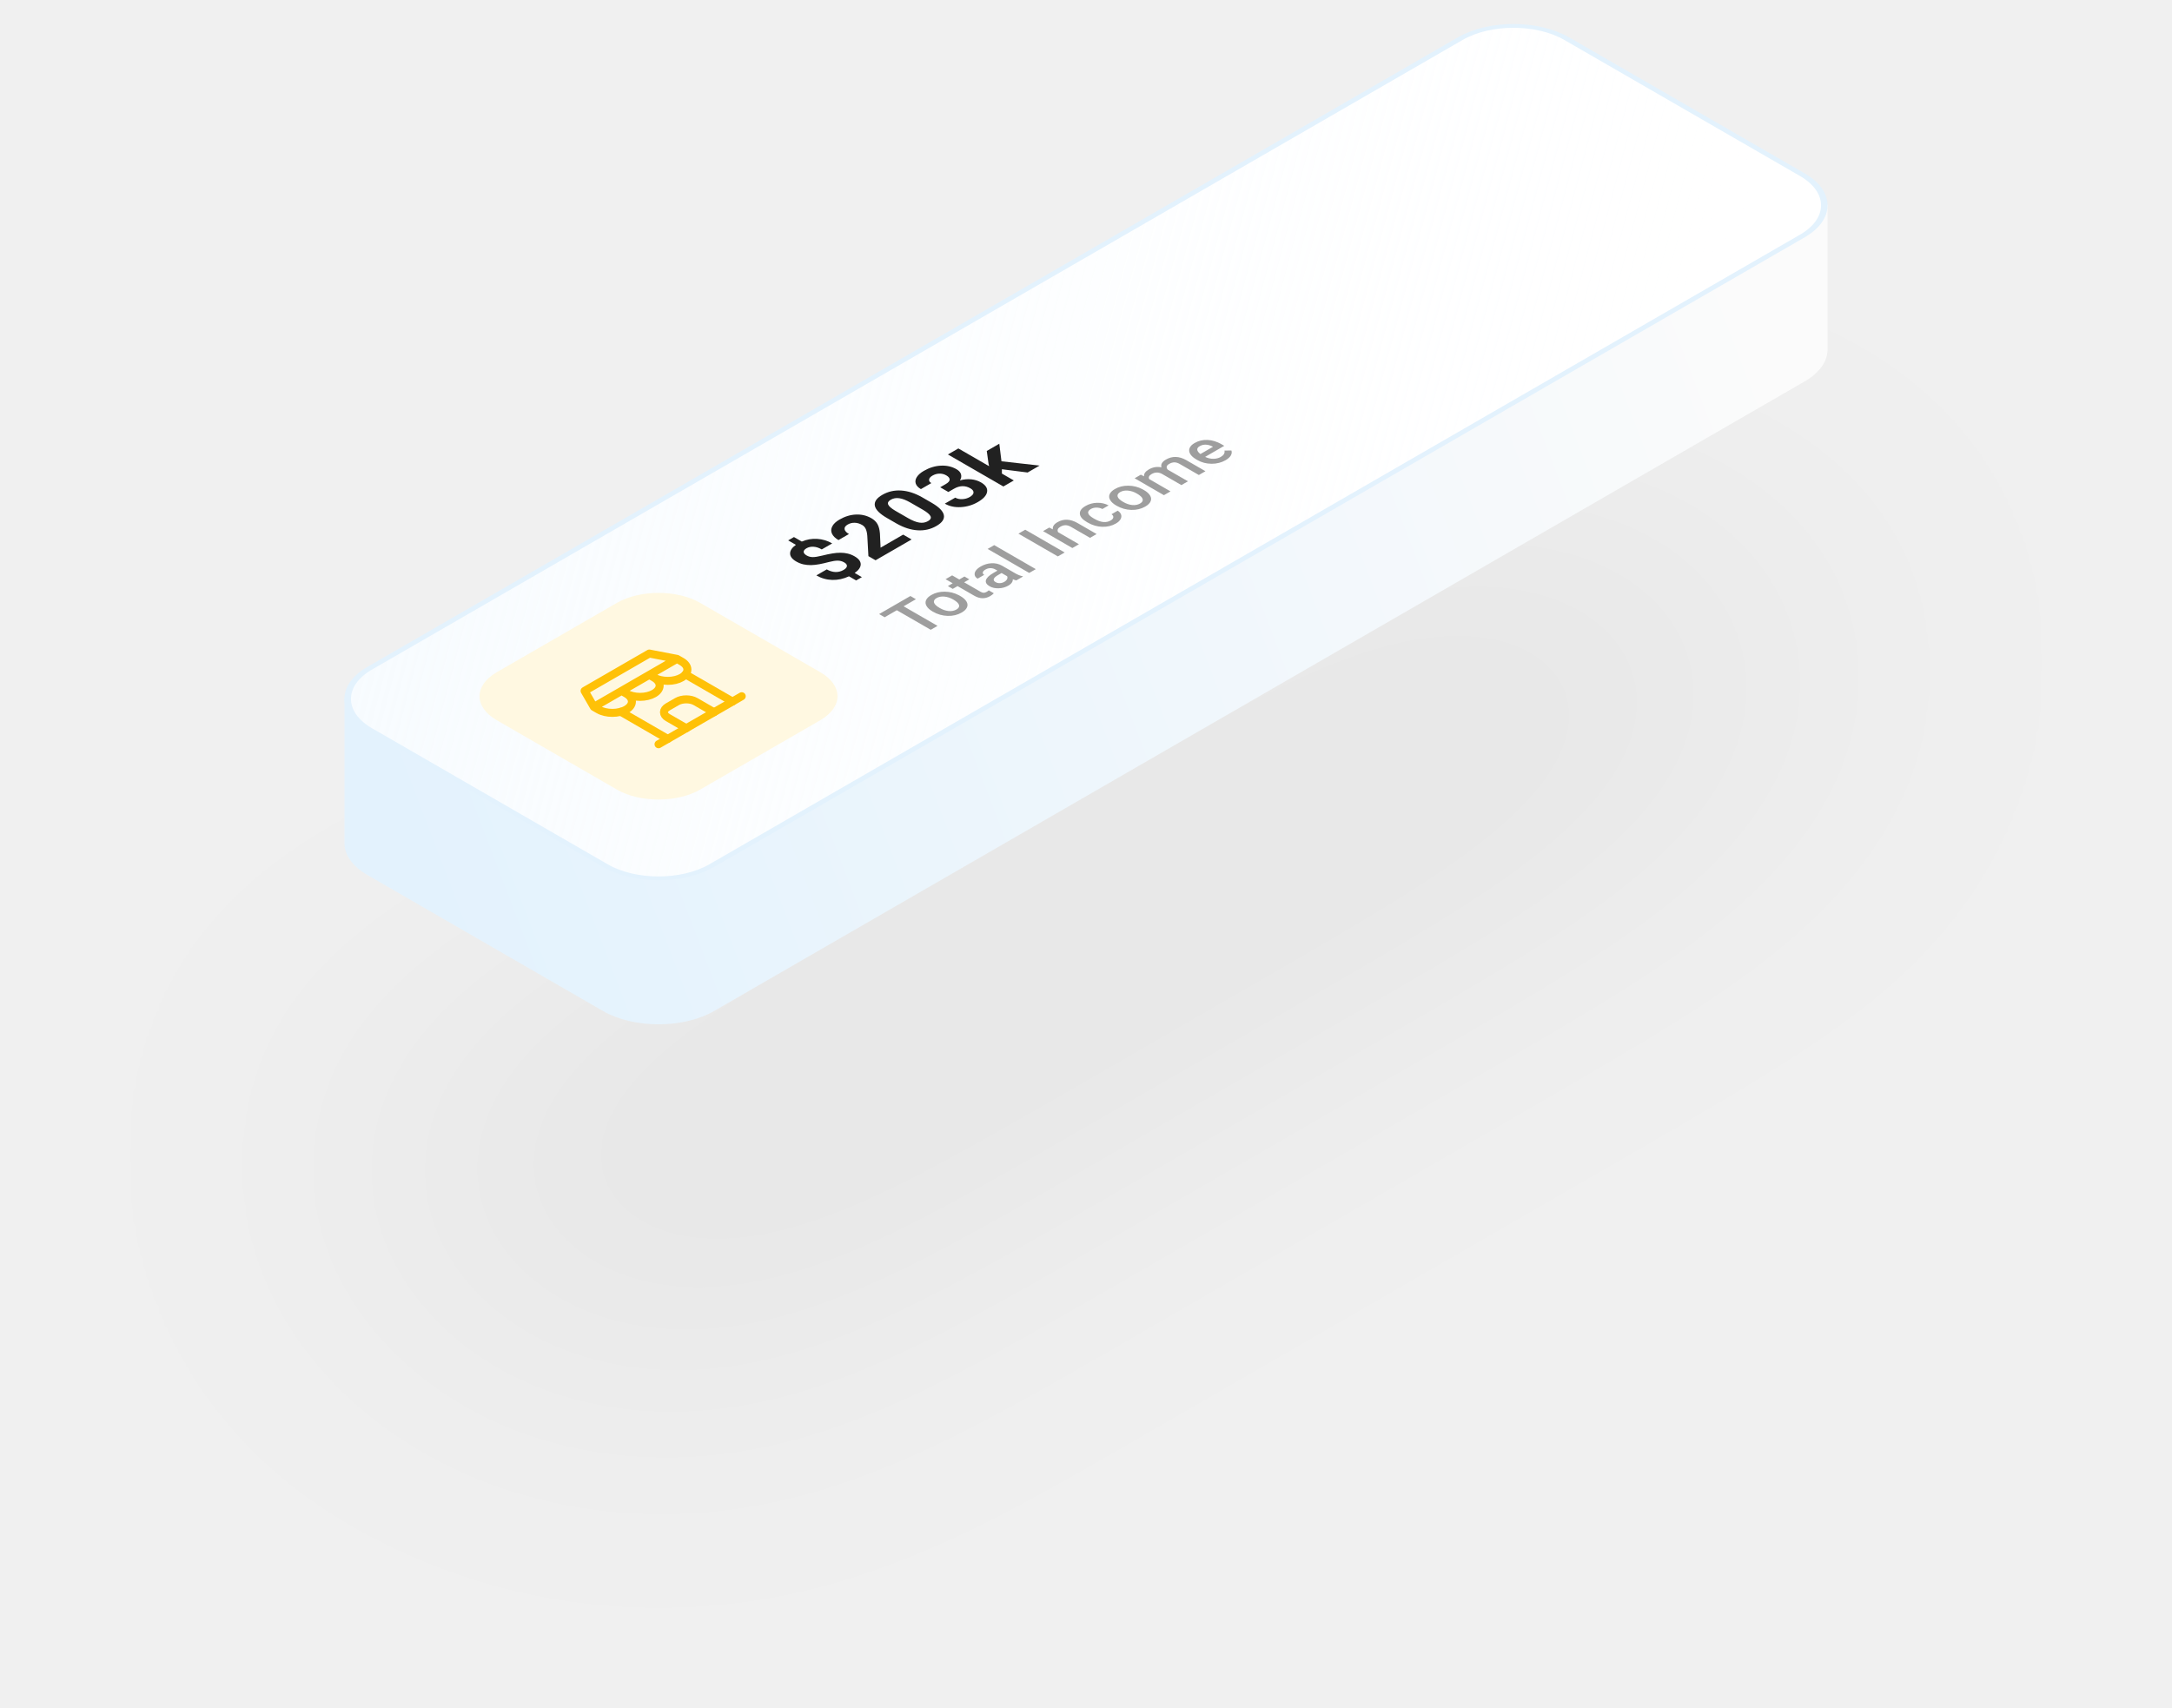
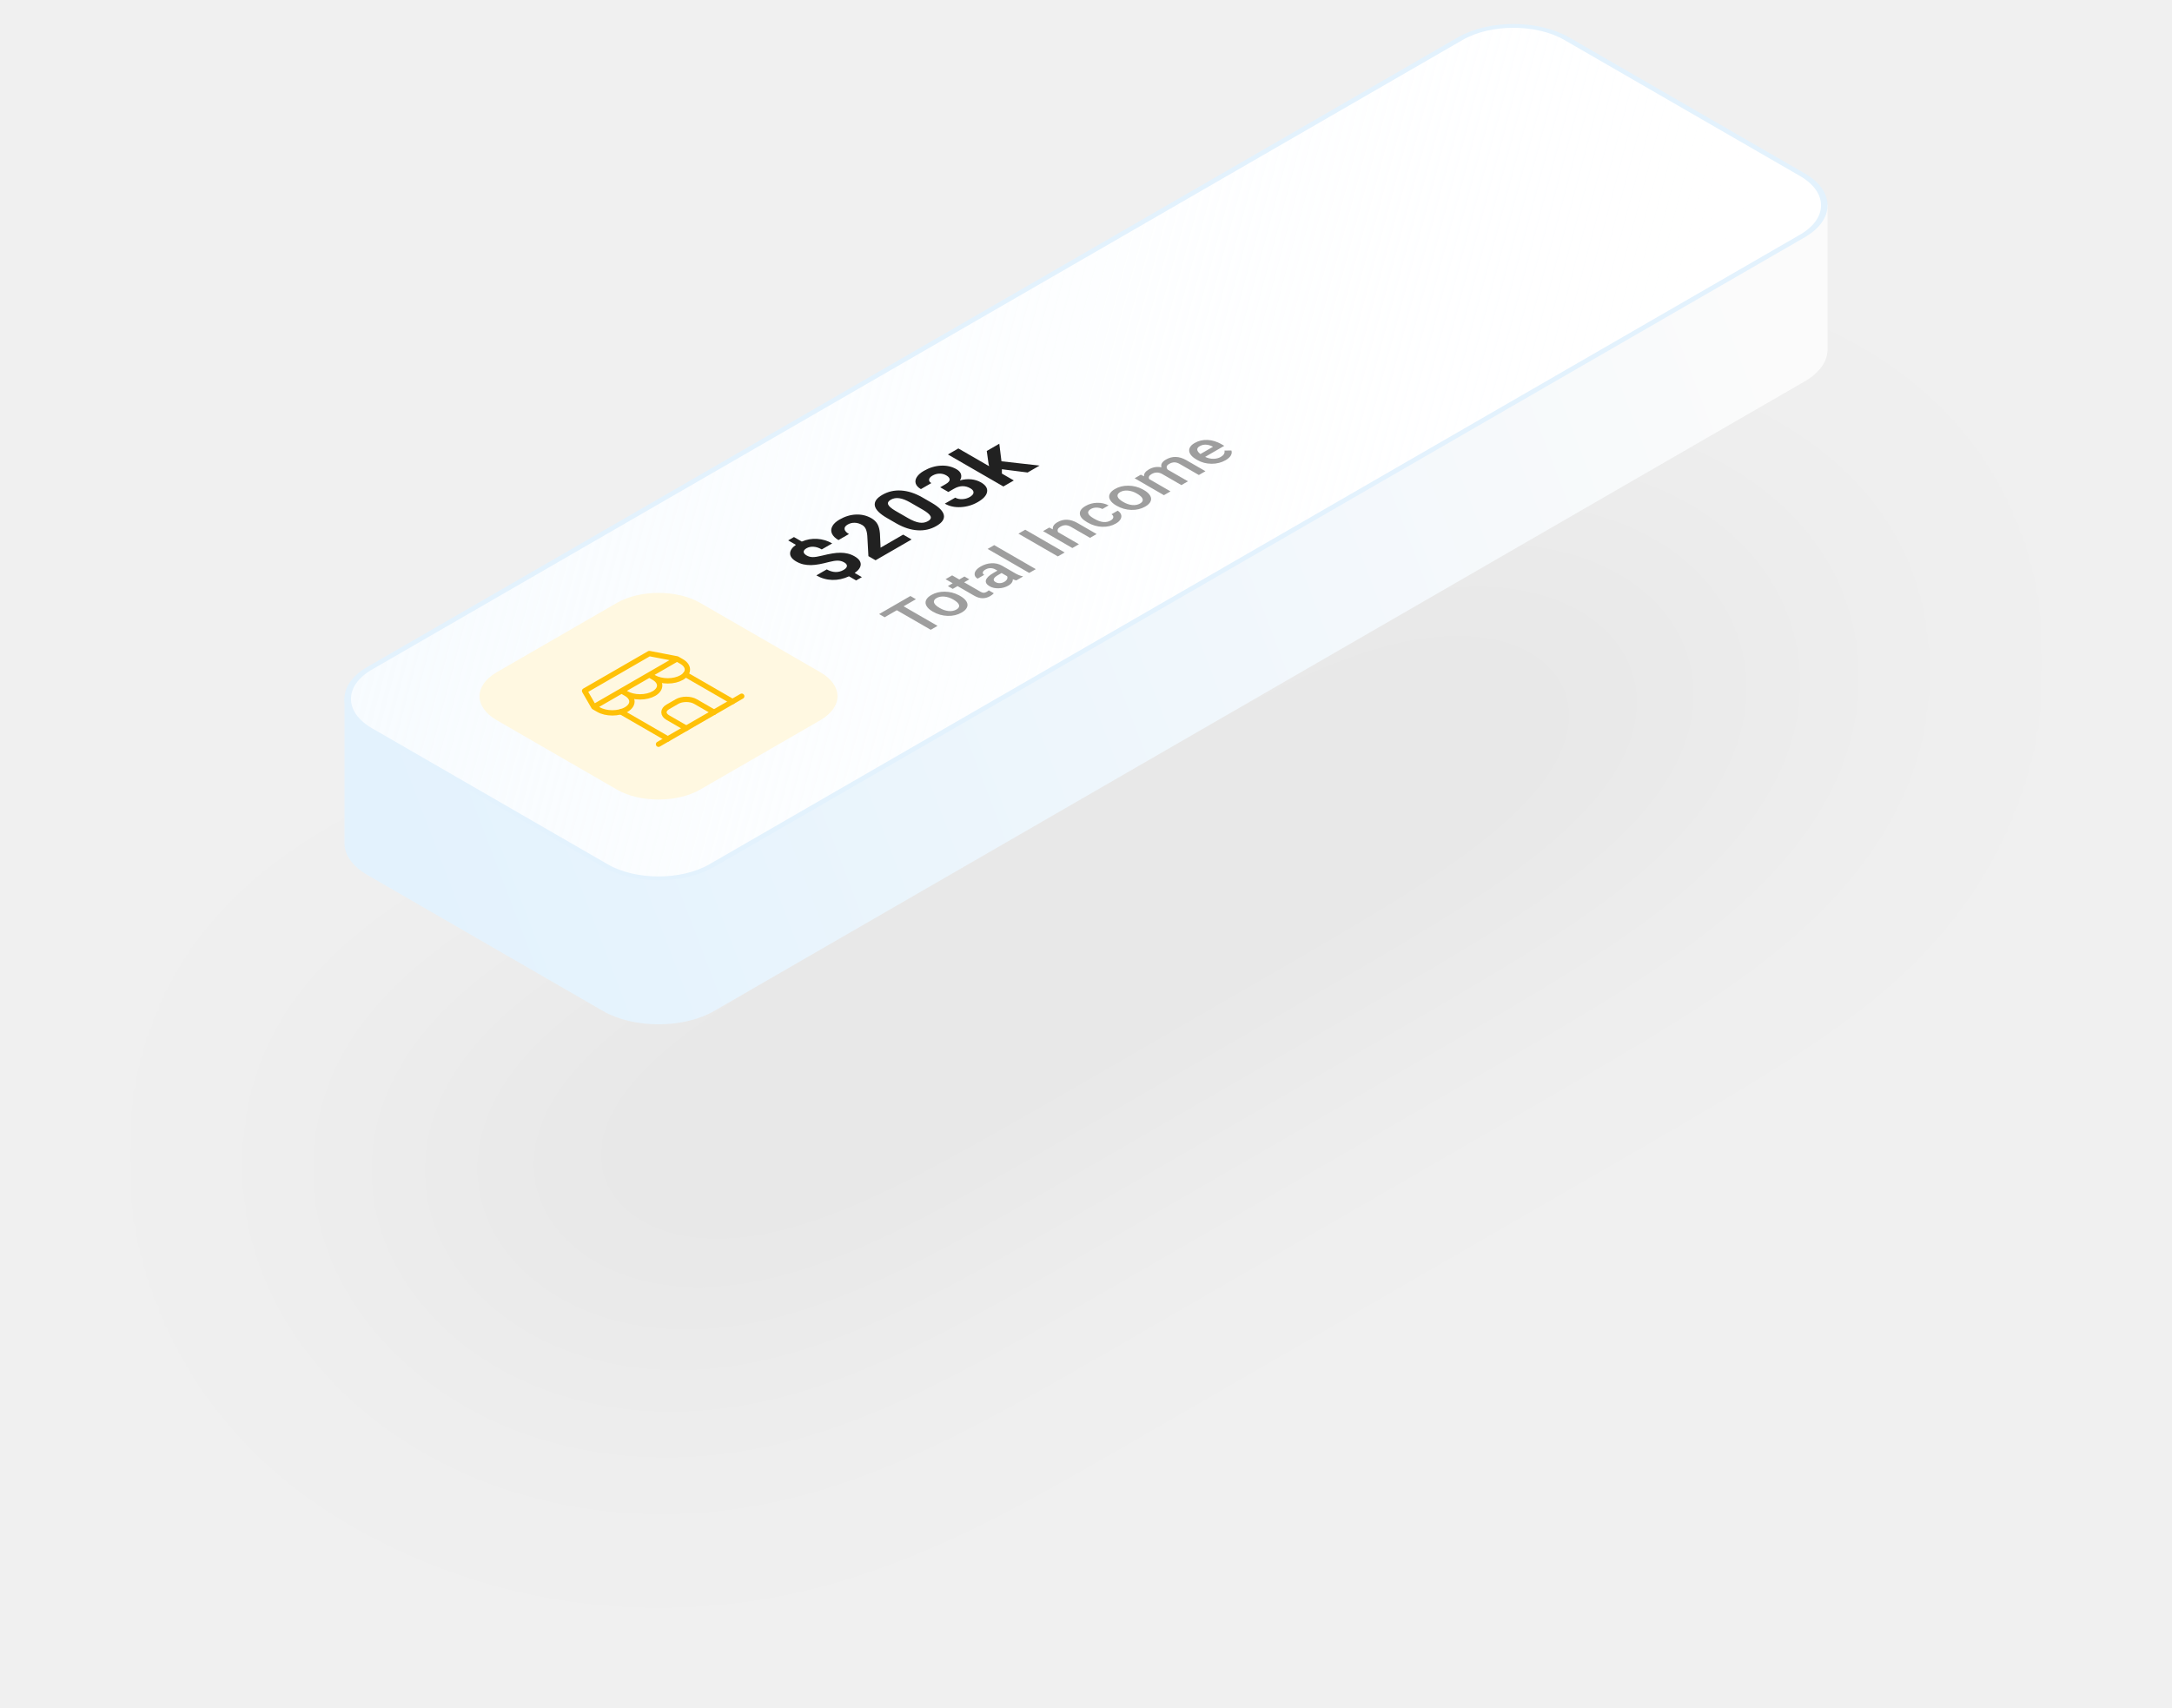
<svg xmlns="http://www.w3.org/2000/svg" width="407" height="320" viewBox="0 0 407 320" fill="none">
  <g filter="url(#filter0_d)">
    <path d="M84.999 142.641L64.549 130.834V157.67C64.537 157.868 64.537 158.065 64.549 158.262V158.276C64.678 160.343 66.111 162.388 68.844 163.966L113.006 189.461C118.746 192.775 128.052 192.774 133.791 189.461L338.155 71.48C341.16 69.745 342.592 67.446 342.451 65.173V38.317L321.975 50.139L293.993 33.986C288.254 30.672 278.948 30.672 273.209 33.986L84.999 142.641Z" fill="url(#paint0_linear)" />
  </g>
  <rect x="0.866" width="258.975" height="73.993" rx="11.5" transform="matrix(0.866041 -0.499972 0.866041 0.499972 58.568 131.399)" fill="white" />
  <rect x="0.866" width="258.975" height="73.993" rx="11.5" transform="matrix(0.866041 -0.499972 0.866041 0.499972 58.568 131.399)" fill="url(#paint1_linear)" />
  <rect x="0.866" width="258.975" height="73.993" rx="11.5" transform="matrix(0.866041 -0.499972 0.866041 0.499972 58.568 131.399)" stroke="#E3F2FD" />
  <path d="M171.63 112.285L169.326 113.615L175.679 117.283L174.405 118.018L168.052 114.351L165.769 115.669L164.733 115.071L170.594 111.688L171.63 112.285ZM174.755 114.588C174.218 114.277 173.84 113.937 173.624 113.566C173.404 113.193 173.372 112.828 173.527 112.473C173.68 112.115 174.006 111.792 174.507 111.503C175.248 111.075 176.087 110.866 177.024 110.876C177.964 110.884 178.847 111.105 179.673 111.538L179.967 111.702C180.508 112.015 180.887 112.355 181.104 112.722C181.323 113.087 181.356 113.449 181.2 113.809C181.048 114.166 180.718 114.491 180.211 114.784C179.436 115.231 178.558 115.441 177.577 115.414C176.596 115.383 175.676 115.119 174.816 114.623L174.755 114.588ZM176.095 113.938C176.66 114.264 177.22 114.452 177.775 114.503C178.326 114.552 178.81 114.456 179.226 114.216C179.642 113.976 179.803 113.695 179.708 113.375C179.617 113.053 179.258 112.711 178.632 112.35C178.078 112.03 177.518 111.845 176.953 111.796C176.391 111.745 175.906 111.838 175.496 112.074C175.094 112.307 174.935 112.584 175.019 112.906C175.101 113.227 175.459 113.57 176.095 113.938ZM178.419 107.821L179.754 108.591L180.723 108.032L181.636 108.559L180.667 109.119L183.732 110.888C183.942 111.009 184.135 111.074 184.311 111.081C184.487 111.085 184.681 111.026 184.894 110.903C185.036 110.821 185.163 110.728 185.275 110.624L186.229 111.175C186.026 111.382 185.794 111.561 185.534 111.711C184.586 112.258 183.59 112.23 182.545 111.626L179.434 109.83L178.531 110.352L177.617 109.825L178.521 109.303L177.186 108.533L178.419 107.821ZM190.441 108.761C190.282 108.732 190.063 108.661 189.786 108.547C189.803 109.01 189.527 109.406 188.959 109.734C188.407 110.052 187.8 110.221 187.137 110.241C186.474 110.26 185.911 110.136 185.447 109.868C184.862 109.531 184.63 109.147 184.752 108.717C184.874 108.284 185.339 107.833 186.148 107.367L186.904 106.93L186.543 106.722C186.259 106.558 185.953 106.473 185.625 106.467C185.293 106.46 184.965 106.549 184.641 106.737C184.36 106.899 184.201 107.073 184.164 107.258C184.123 107.442 184.211 107.596 184.427 107.721L183.194 108.433C182.893 108.259 182.712 108.039 182.651 107.774C182.587 107.506 182.651 107.231 182.844 106.948C183.04 106.663 183.35 106.398 183.773 106.154C184.416 105.783 185.09 105.581 185.797 105.547C186.501 105.512 187.151 105.661 187.746 105.993L190.222 107.422C190.716 107.707 191.18 107.895 191.613 107.985L191.699 108.035L190.441 108.761ZM188.198 109.031C188.441 108.89 188.61 108.724 188.705 108.533C188.803 108.339 188.807 108.154 188.715 107.976L187.68 107.378L187.015 107.762C186.559 108.026 186.295 108.27 186.224 108.495C186.153 108.719 186.263 108.915 186.554 109.083C186.79 109.22 187.058 109.285 187.355 109.277C187.653 109.265 187.934 109.183 188.198 109.031ZM194.094 106.652L192.861 107.364L185.067 102.864L186.3 102.152L194.094 106.652ZM199.504 103.529L198.225 104.267L190.836 100.002L192.115 99.264L199.504 103.529ZM196.616 98.856L197.286 99.202C197.201 98.684 197.489 98.235 198.149 97.855C199.292 97.194 200.529 97.236 201.858 97.981L205.486 100.075L204.253 100.787L200.696 98.733C200.348 98.532 200.014 98.428 199.696 98.42C199.378 98.408 199.049 98.501 198.707 98.698C198.21 98.985 198.064 99.329 198.271 99.729L202.178 101.985L200.945 102.697L195.454 99.527L196.616 98.856ZM208.12 97.535C208.428 97.358 208.594 97.158 208.617 96.938C208.641 96.717 208.528 96.526 208.277 96.366L209.439 95.695C209.768 95.9 209.981 96.147 210.079 96.434C210.174 96.719 210.136 97.01 209.967 97.307C209.798 97.603 209.516 97.866 209.12 98.095C208.352 98.538 207.494 98.746 206.547 98.719C205.6 98.691 204.688 98.425 203.812 97.919L203.685 97.846C202.849 97.363 202.405 96.849 202.35 96.302C202.293 95.753 202.65 95.256 203.421 94.811C204.074 94.434 204.796 94.237 205.588 94.222C206.379 94.202 207.095 94.365 207.734 94.711L206.572 95.382C206.244 95.208 205.877 95.121 205.471 95.121C205.069 95.119 204.712 95.208 204.4 95.388C204.001 95.618 203.839 95.88 203.913 96.173C203.984 96.464 204.312 96.78 204.898 97.122L205.096 97.236C205.691 97.58 206.242 97.775 206.75 97.822C207.257 97.865 207.714 97.77 208.12 97.535ZM209.16 94.726C208.622 94.415 208.245 94.074 208.029 93.703C207.809 93.33 207.777 92.966 207.932 92.611C208.085 92.253 208.411 91.93 208.912 91.641C209.653 91.213 210.492 91.004 211.429 91.014C212.369 91.022 213.252 91.243 214.077 91.676L214.372 91.84C214.913 92.153 215.292 92.493 215.508 92.86C215.728 93.225 215.76 93.587 215.605 93.947C215.453 94.304 215.123 94.629 214.615 94.922C213.841 95.369 212.963 95.579 211.982 95.552C211.001 95.521 210.08 95.257 209.221 94.761L209.16 94.726ZM210.5 94.075C211.065 94.402 211.625 94.59 212.18 94.641C212.731 94.69 213.215 94.594 213.631 94.354C214.047 94.114 214.208 93.833 214.113 93.513C214.022 93.191 213.663 92.849 213.037 92.488C212.482 92.167 211.923 91.983 211.358 91.934C210.796 91.883 210.311 91.976 209.901 92.212C209.499 92.445 209.34 92.722 209.424 93.044C209.505 93.365 209.864 93.708 210.5 94.075ZM213.773 88.952L214.382 89.262C214.318 88.78 214.62 88.345 215.29 87.959C216.024 87.535 216.808 87.407 217.64 87.575C217.477 87.02 217.758 86.534 218.482 86.116C219.088 85.766 219.705 85.603 220.334 85.627C220.967 85.648 221.613 85.845 222.273 86.218L225.881 88.301L224.648 89.013L221.075 86.951C220.727 86.75 220.395 86.646 220.081 86.64C219.766 86.634 219.433 86.733 219.081 86.936C218.8 87.098 218.646 87.275 218.619 87.466C218.592 87.654 218.665 87.838 218.837 88.02L222.608 90.191L221.375 90.903L217.762 88.817C217.098 88.454 216.446 88.458 215.803 88.829C215.309 89.114 215.16 89.432 215.356 89.784L219.335 92.08L218.102 92.792L212.611 89.623L213.773 88.952ZM229.666 86.233C228.885 86.684 228.005 86.909 227.027 86.907C226.05 86.901 225.152 86.662 224.333 86.189L224.181 86.101C223.633 85.785 223.249 85.442 223.029 85.073C222.809 84.7 222.77 84.334 222.912 83.974C223.054 83.615 223.36 83.3 223.831 83.028C224.578 82.597 225.394 82.401 226.276 82.442C227.163 82.481 228.042 82.753 228.915 83.257L229.412 83.544L225.825 85.615C226.315 85.855 226.825 85.975 227.352 85.975C227.883 85.973 228.35 85.856 228.753 85.624C229.318 85.298 229.549 84.9 229.448 84.431L230.747 84.414C230.855 84.73 230.816 85.048 230.63 85.366C230.444 85.68 230.123 85.969 229.666 86.233ZM224.815 83.602C224.477 83.798 224.321 84.024 224.348 84.282C224.379 84.538 224.577 84.804 224.942 85.082L227.291 83.725L227.2 83.673C226.76 83.45 226.339 83.334 225.936 83.324C225.531 83.312 225.157 83.405 224.815 83.602Z" fill="#9E9E9E" />
  <path d="M158.194 105.388C157.824 105.175 157.427 105.065 157.003 105.06C156.579 105.05 156.029 105.133 155.353 105.31C154.676 105.487 154.069 105.627 153.533 105.728C152.991 105.827 152.475 105.883 151.983 105.896C151.491 105.904 151.013 105.857 150.549 105.756C150.089 105.651 149.638 105.472 149.196 105.217C148.433 104.776 148.052 104.275 148.052 103.713C148.052 103.15 148.415 102.612 149.141 102.1L147.693 101.264L148.776 100.639L150.244 101.486C151.155 101.09 152.114 100.922 153.12 100.982C154.121 101.04 155.062 101.322 155.941 101.83L153.986 102.959C153.445 102.646 152.928 102.478 152.436 102.455C151.945 102.426 151.512 102.52 151.137 102.736C150.767 102.95 150.587 103.176 150.596 103.416C150.601 103.653 150.788 103.878 151.158 104.092C151.5 104.289 151.875 104.391 152.281 104.396C152.687 104.401 153.266 104.312 154.02 104.127C154.777 103.939 155.427 103.801 155.968 103.713C156.505 103.622 157.015 103.577 157.497 103.58C157.975 103.58 158.433 103.633 158.871 103.74C159.304 103.844 159.726 104.015 160.136 104.252C160.903 104.694 161.286 105.192 161.286 105.744C161.286 106.296 160.91 106.839 160.156 107.373L161.503 108.15L160.427 108.771L159.087 107.998C158.063 108.474 157.019 108.699 155.955 108.673C154.89 108.642 153.896 108.36 152.971 107.826L154.926 106.697C155.463 107.007 156.002 107.172 156.543 107.193C157.085 107.209 157.594 107.078 158.072 106.802C158.469 106.573 158.679 106.332 158.702 106.08C158.72 105.825 158.551 105.594 158.194 105.388ZM170.82 101.092L164.067 104.99L162.727 104.217L162.518 100.416C162.477 99.887 162.382 99.46 162.234 99.135C162.089 98.807 161.857 98.55 161.537 98.365C161.099 98.113 160.646 97.979 160.177 97.963C159.703 97.945 159.261 98.054 158.851 98.291C158.409 98.546 158.212 98.837 158.262 99.162C158.312 99.483 158.584 99.786 159.081 100.072L157.118 101.205C156.519 100.859 156.113 100.46 155.901 100.01C155.693 99.557 155.711 99.098 155.955 98.635C156.194 98.169 156.645 97.744 157.308 97.362C158.323 96.776 159.353 96.462 160.4 96.42C161.451 96.376 162.421 96.61 163.309 97.123C163.796 97.404 164.166 97.764 164.419 98.201C164.672 98.639 164.827 99.229 164.886 99.971L165.008 102.627L169.243 100.182L170.82 101.092ZM174.581 94.217C175.944 95.004 176.704 95.768 176.862 96.51C177.019 97.252 176.555 97.937 175.468 98.564C174.394 99.184 173.219 99.454 171.943 99.373C170.666 99.292 169.36 98.874 168.025 98.119L166.212 97.072C164.836 96.278 164.076 95.511 163.932 94.772C163.792 94.03 164.259 93.349 165.332 92.729C166.406 92.109 167.581 91.84 168.857 91.92C170.129 91.999 171.433 92.415 172.768 93.17L174.581 94.217ZM170.637 94.198C169.82 93.726 169.114 93.449 168.519 93.366C167.924 93.277 167.389 93.37 166.916 93.643C166.455 93.909 166.293 94.208 166.428 94.541C166.564 94.869 167.001 95.255 167.741 95.698L170.136 97.08C170.939 97.544 171.645 97.826 172.254 97.928C172.863 98.024 173.409 97.933 173.891 97.654C174.369 97.378 174.527 97.071 174.365 96.733C174.202 96.394 173.74 96 172.978 95.549L170.637 94.198ZM176.178 91.311L177.22 90.71C177.716 90.423 177.96 90.139 177.951 89.858C177.942 89.577 177.732 89.318 177.322 89.081C176.925 88.852 176.496 88.742 176.036 88.753C175.58 88.76 175.145 88.884 174.73 89.124C174.356 89.34 174.146 89.581 174.101 89.846C174.051 90.109 174.191 90.336 174.52 90.526L172.565 91.655C172.051 91.358 171.728 91.013 171.598 90.62C171.467 90.221 171.534 89.812 171.801 89.393C172.071 88.971 172.506 88.587 173.106 88.241C174.148 87.639 175.215 87.313 176.307 87.26C177.394 87.206 178.375 87.431 179.25 87.936C179.701 88.197 179.978 88.516 180.082 88.893C180.186 89.271 180.116 89.647 179.872 90.022C180.626 89.816 181.336 89.75 182.004 89.823C182.676 89.893 183.282 90.085 183.824 90.397C184.699 90.902 185.08 91.492 184.967 92.166C184.859 92.838 184.279 93.478 183.228 94.084C182.245 94.652 181.18 94.967 180.035 95.03C178.894 95.09 177.897 94.873 177.044 94.381L179 93.252C179.369 93.466 179.809 93.561 180.319 93.537C180.833 93.511 181.293 93.381 181.699 93.147C182.164 92.879 182.405 92.599 182.423 92.307C182.441 92.01 182.247 91.745 181.841 91.51C180.858 90.943 179.825 90.971 178.742 91.596L177.707 92.194L176.178 91.311ZM187.741 87.932V88.745L189.974 90.034L188.019 91.163L177.626 85.163L179.581 84.034L185.339 87.358L185.231 86.858L184.906 84.507L187.254 83.151L187.66 86.44L194.805 87.245L192.559 88.542L187.741 87.932Z" fill="#212121" />
  <rect width="43.996" height="43.996" rx="9" transform="matrix(0.866041 -0.499972 0.866041 0.499972 85.2966 130.466)" fill="#FFF8E1" />
  <g clipPath="url(#clip0)">
-     <path d="M123.4 139.465L138.988 130.466" stroke="#FFC107" stroke-width="1.5" stroke-linecap="round" stroke-linejoin="round" />
-     <path d="M111.277 132.466L112.143 132.966C112.832 133.364 113.767 133.587 114.741 133.587C115.716 133.587 116.65 133.364 117.339 132.966C118.028 132.568 118.415 132.029 118.415 131.466C118.415 130.904 118.028 130.364 117.339 129.966M111.277 132.466L116.473 129.467L117.339 129.966M111.277 132.466L126.865 123.467M111.277 132.466L109.546 129.467L121.669 122.468L126.865 123.467M117.339 129.966C118.028 130.364 118.963 130.588 119.937 130.588C120.911 130.588 121.846 130.364 122.535 129.966C123.224 129.569 123.611 129.029 123.611 128.467C123.611 127.904 123.224 127.365 122.535 126.967M122.535 126.967L121.669 126.467M122.535 126.967C123.224 127.365 124.158 127.588 125.133 127.588C126.107 127.588 127.042 127.365 127.731 126.967C128.42 126.569 128.807 126.03 128.807 125.467C128.807 124.905 128.42 124.365 127.731 123.967L126.865 123.467" stroke="#FFC107" stroke-width="1.5" stroke-linecap="round" stroke-linejoin="round" />
-     <path d="M125.133 138.466L116.343 133.391" stroke="#FFC107" stroke-width="1.5" stroke-linecap="round" stroke-linejoin="round" />
-     <path d="M137.257 131.467L128.466 126.392" stroke="#FFC107" stroke-width="1.5" stroke-linecap="round" stroke-linejoin="round" />
-     <path d="M128.597 136.466L125.133 134.466C124.673 134.201 124.415 133.841 124.415 133.466C124.415 133.091 124.673 132.731 125.133 132.466L126.865 131.466C127.324 131.201 127.947 131.052 128.597 131.052C129.246 131.052 129.869 131.201 130.329 131.466L133.793 133.466" stroke="#FFC107" stroke-width="1.5" stroke-linecap="round" stroke-linejoin="round" />
+     <path d="M123.4 139.465L138.988 130.466" stroke="#FFC107" strokeWidth="1.5" stroke-linecap="round" stroke-linejoin="round" />
+     <path d="M111.277 132.466L112.143 132.966C112.832 133.364 113.767 133.587 114.741 133.587C115.716 133.587 116.65 133.364 117.339 132.966C118.028 132.568 118.415 132.029 118.415 131.466C118.415 130.904 118.028 130.364 117.339 129.966M111.277 132.466L116.473 129.467L117.339 129.966M111.277 132.466L126.865 123.467M111.277 132.466L109.546 129.467L121.669 122.468L126.865 123.467M117.339 129.966C118.028 130.364 118.963 130.588 119.937 130.588C120.911 130.588 121.846 130.364 122.535 129.966C123.224 129.569 123.611 129.029 123.611 128.467C123.611 127.904 123.224 127.365 122.535 126.967M122.535 126.967L121.669 126.467M122.535 126.967C123.224 127.365 124.158 127.588 125.133 127.588C126.107 127.588 127.042 127.365 127.731 126.967C128.42 126.569 128.807 126.03 128.807 125.467C128.807 124.905 128.42 124.365 127.731 123.967L126.865 123.467" stroke="#FFC107" strokeWidth="1.5" stroke-linecap="round" stroke-linejoin="round" />
+     <path d="M125.133 138.466L116.343 133.391" stroke="#FFC107" strokeWidth="1.5" stroke-linecap="round" stroke-linejoin="round" />
+     <path d="M137.257 131.467L128.466 126.392" stroke="#FFC107" strokeWidth="1.5" stroke-linecap="round" stroke-linejoin="round" />
+     <path d="M128.597 136.466L125.133 134.466C124.673 134.201 124.415 133.841 124.415 133.466C124.415 133.091 124.673 132.731 125.133 132.466L126.865 131.466C127.324 131.201 127.947 131.052 128.597 131.052C129.246 131.052 129.869 131.201 130.329 131.466L133.793 133.466" stroke="#FFC107" strokeWidth="1.5" stroke-linecap="round" stroke-linejoin="round" />
  </g>
  <defs>
    <filter id="filter0_d" x="0.54" y="31.5" width="405.92" height="288.446" filterUnits="userSpaceOnUse" color-interpolation-filters="sRGB">
      <feFlood flood-opacity="0" result="BackgroundImageFix" />
      <feColorMatrix in="SourceAlpha" type="matrix" values="0 0 0 0 0 0 0 0 0 0 0 0 0 0 0 0 0 0 127 0" />
      <feOffset dy="64" />
      <feGaussianBlur stdDeviation="32" />
      <feColorMatrix type="matrix" values="0 0 0 0 0 0 0 0 0 0 0 0 0 0 0 0 0 0 0.05 0" />
      <feBlend mode="normal" in2="BackgroundImageFix" result="effect1_dropShadow" />
      <feBlend mode="normal" in="SourceGraphic" in2="effect1_dropShadow" result="shape" />
    </filter>
    <linearGradient id="paint0_linear" x1="333.319" y1="70.455" x2="79.005" y2="167.537" gradientUnits="userSpaceOnUse">
      <stop stop-color="#FBFBFB" />
      <stop offset="1" stop-color="#E3F2FD" />
    </linearGradient>
    <linearGradient id="paint1_linear" x1="-125.22" y1="-116.149" x2="93.906" y2="181.541" gradientUnits="userSpaceOnUse">
      <stop stop-color="#E3F2FD" />
      <stop offset="1" stop-color="white" stop-opacity="0" />
    </linearGradient>
    <clipPath id="clip0">
      <rect width="23.998" height="23.998" fill="white" transform="matrix(0.866041 -0.499972 0.866041 0.499972 102.617 130.466)" />
    </clipPath>
  </defs>
</svg>
